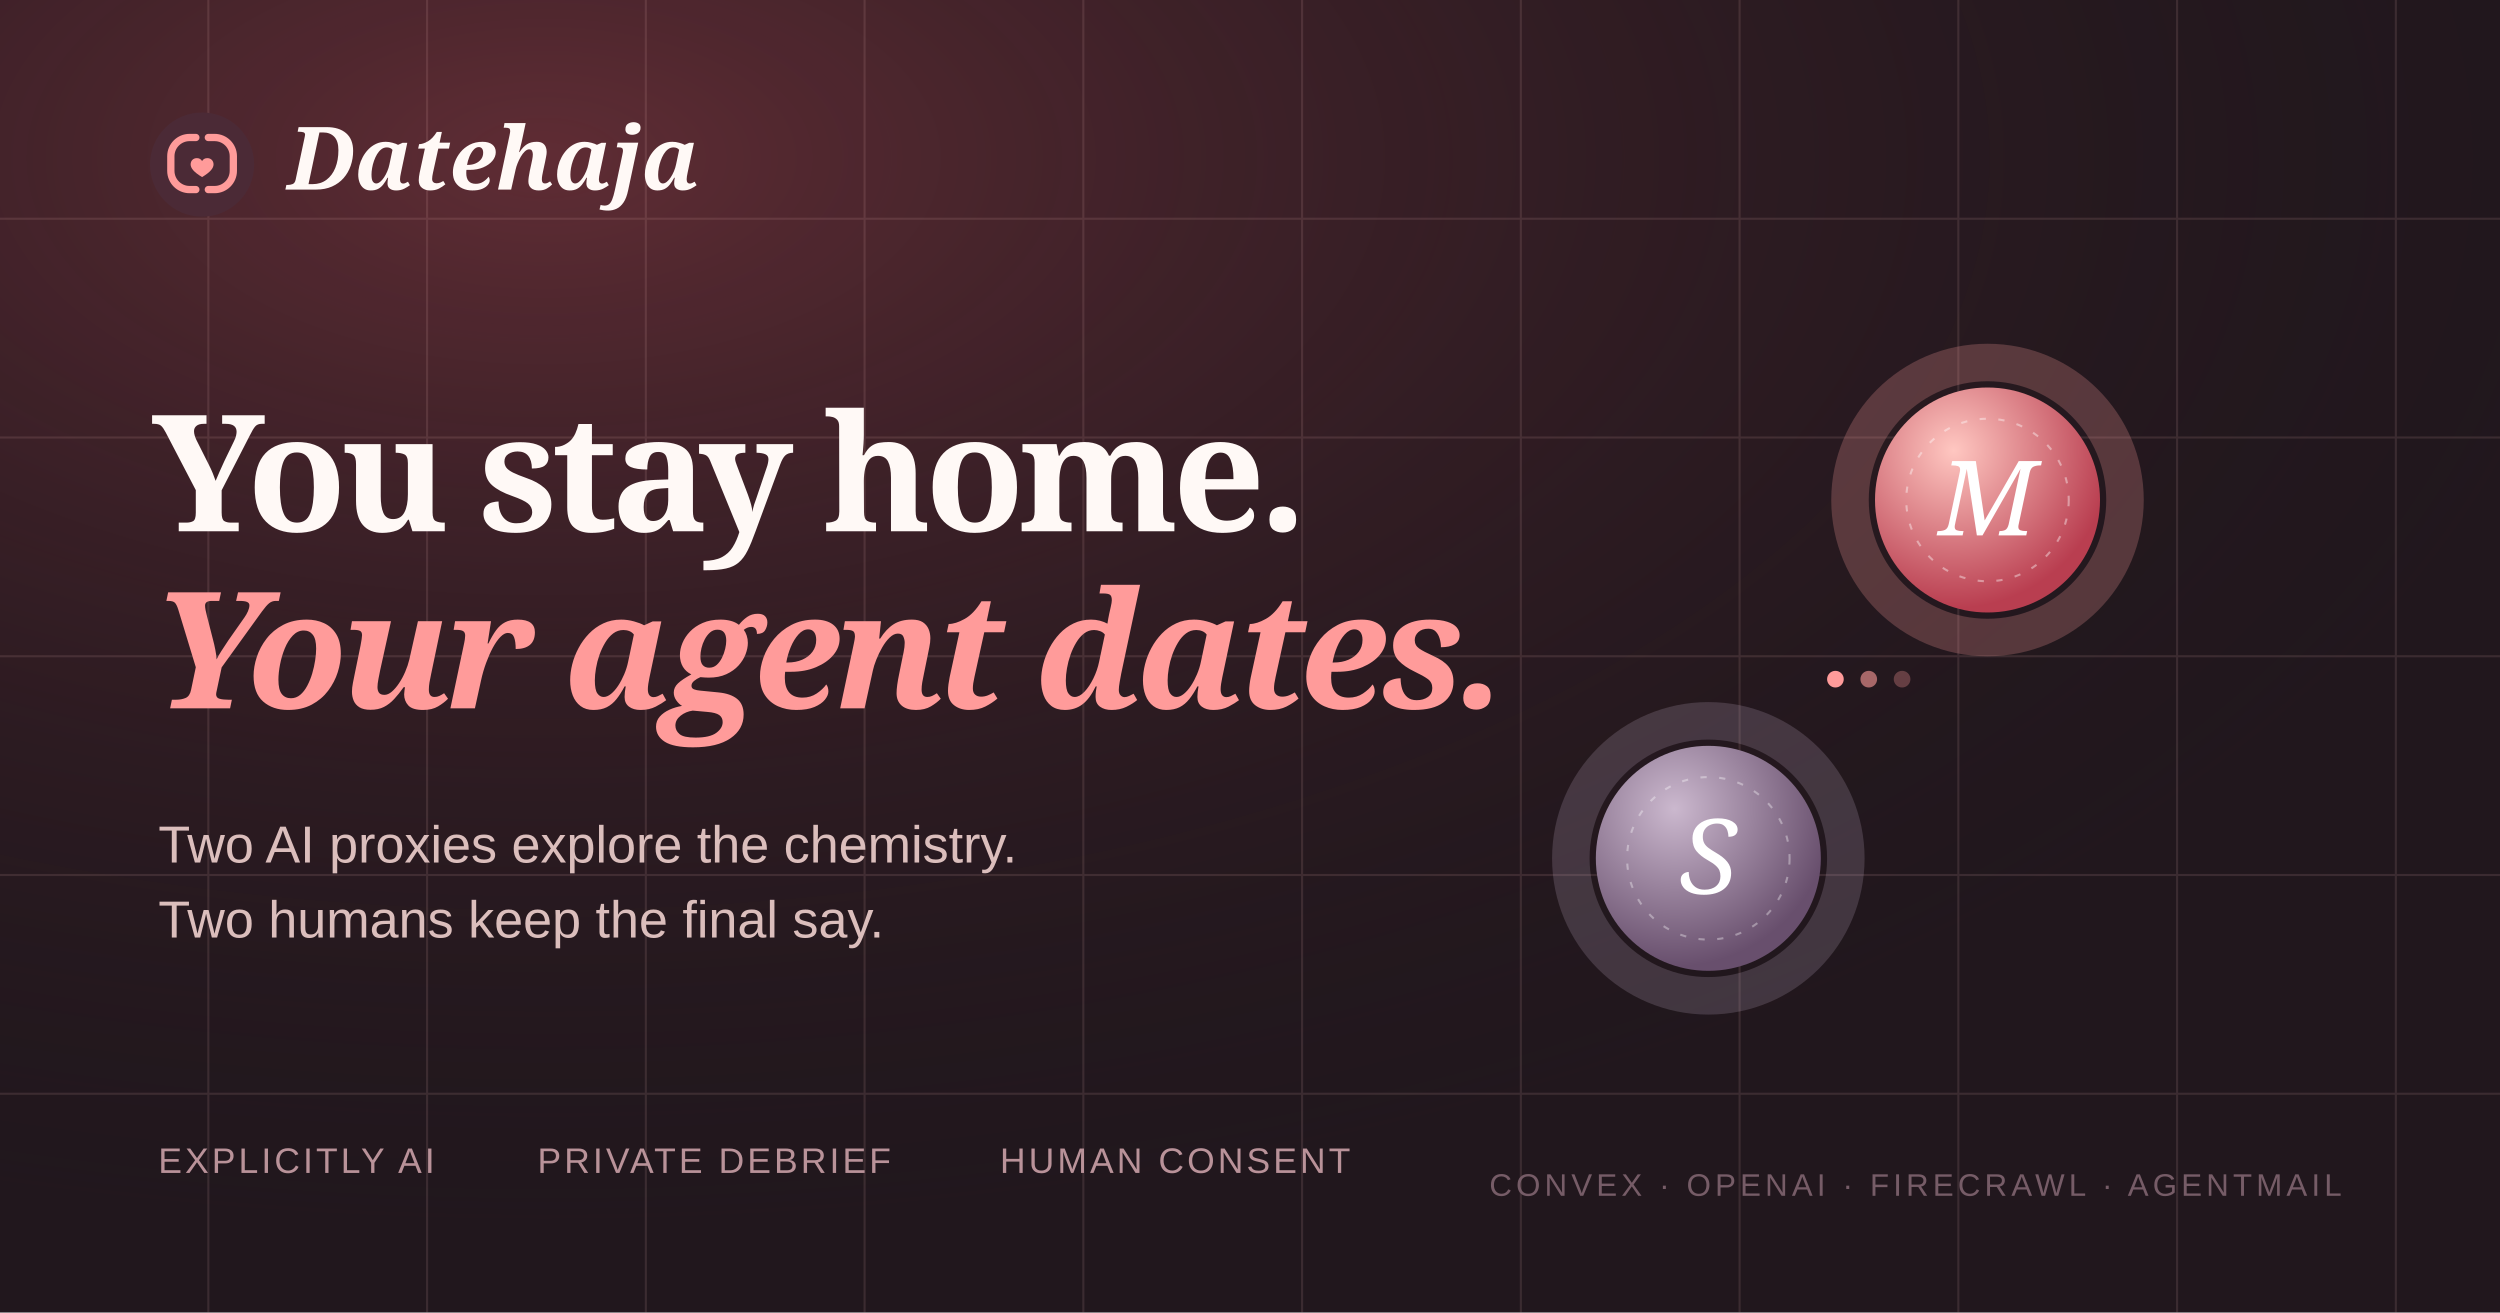
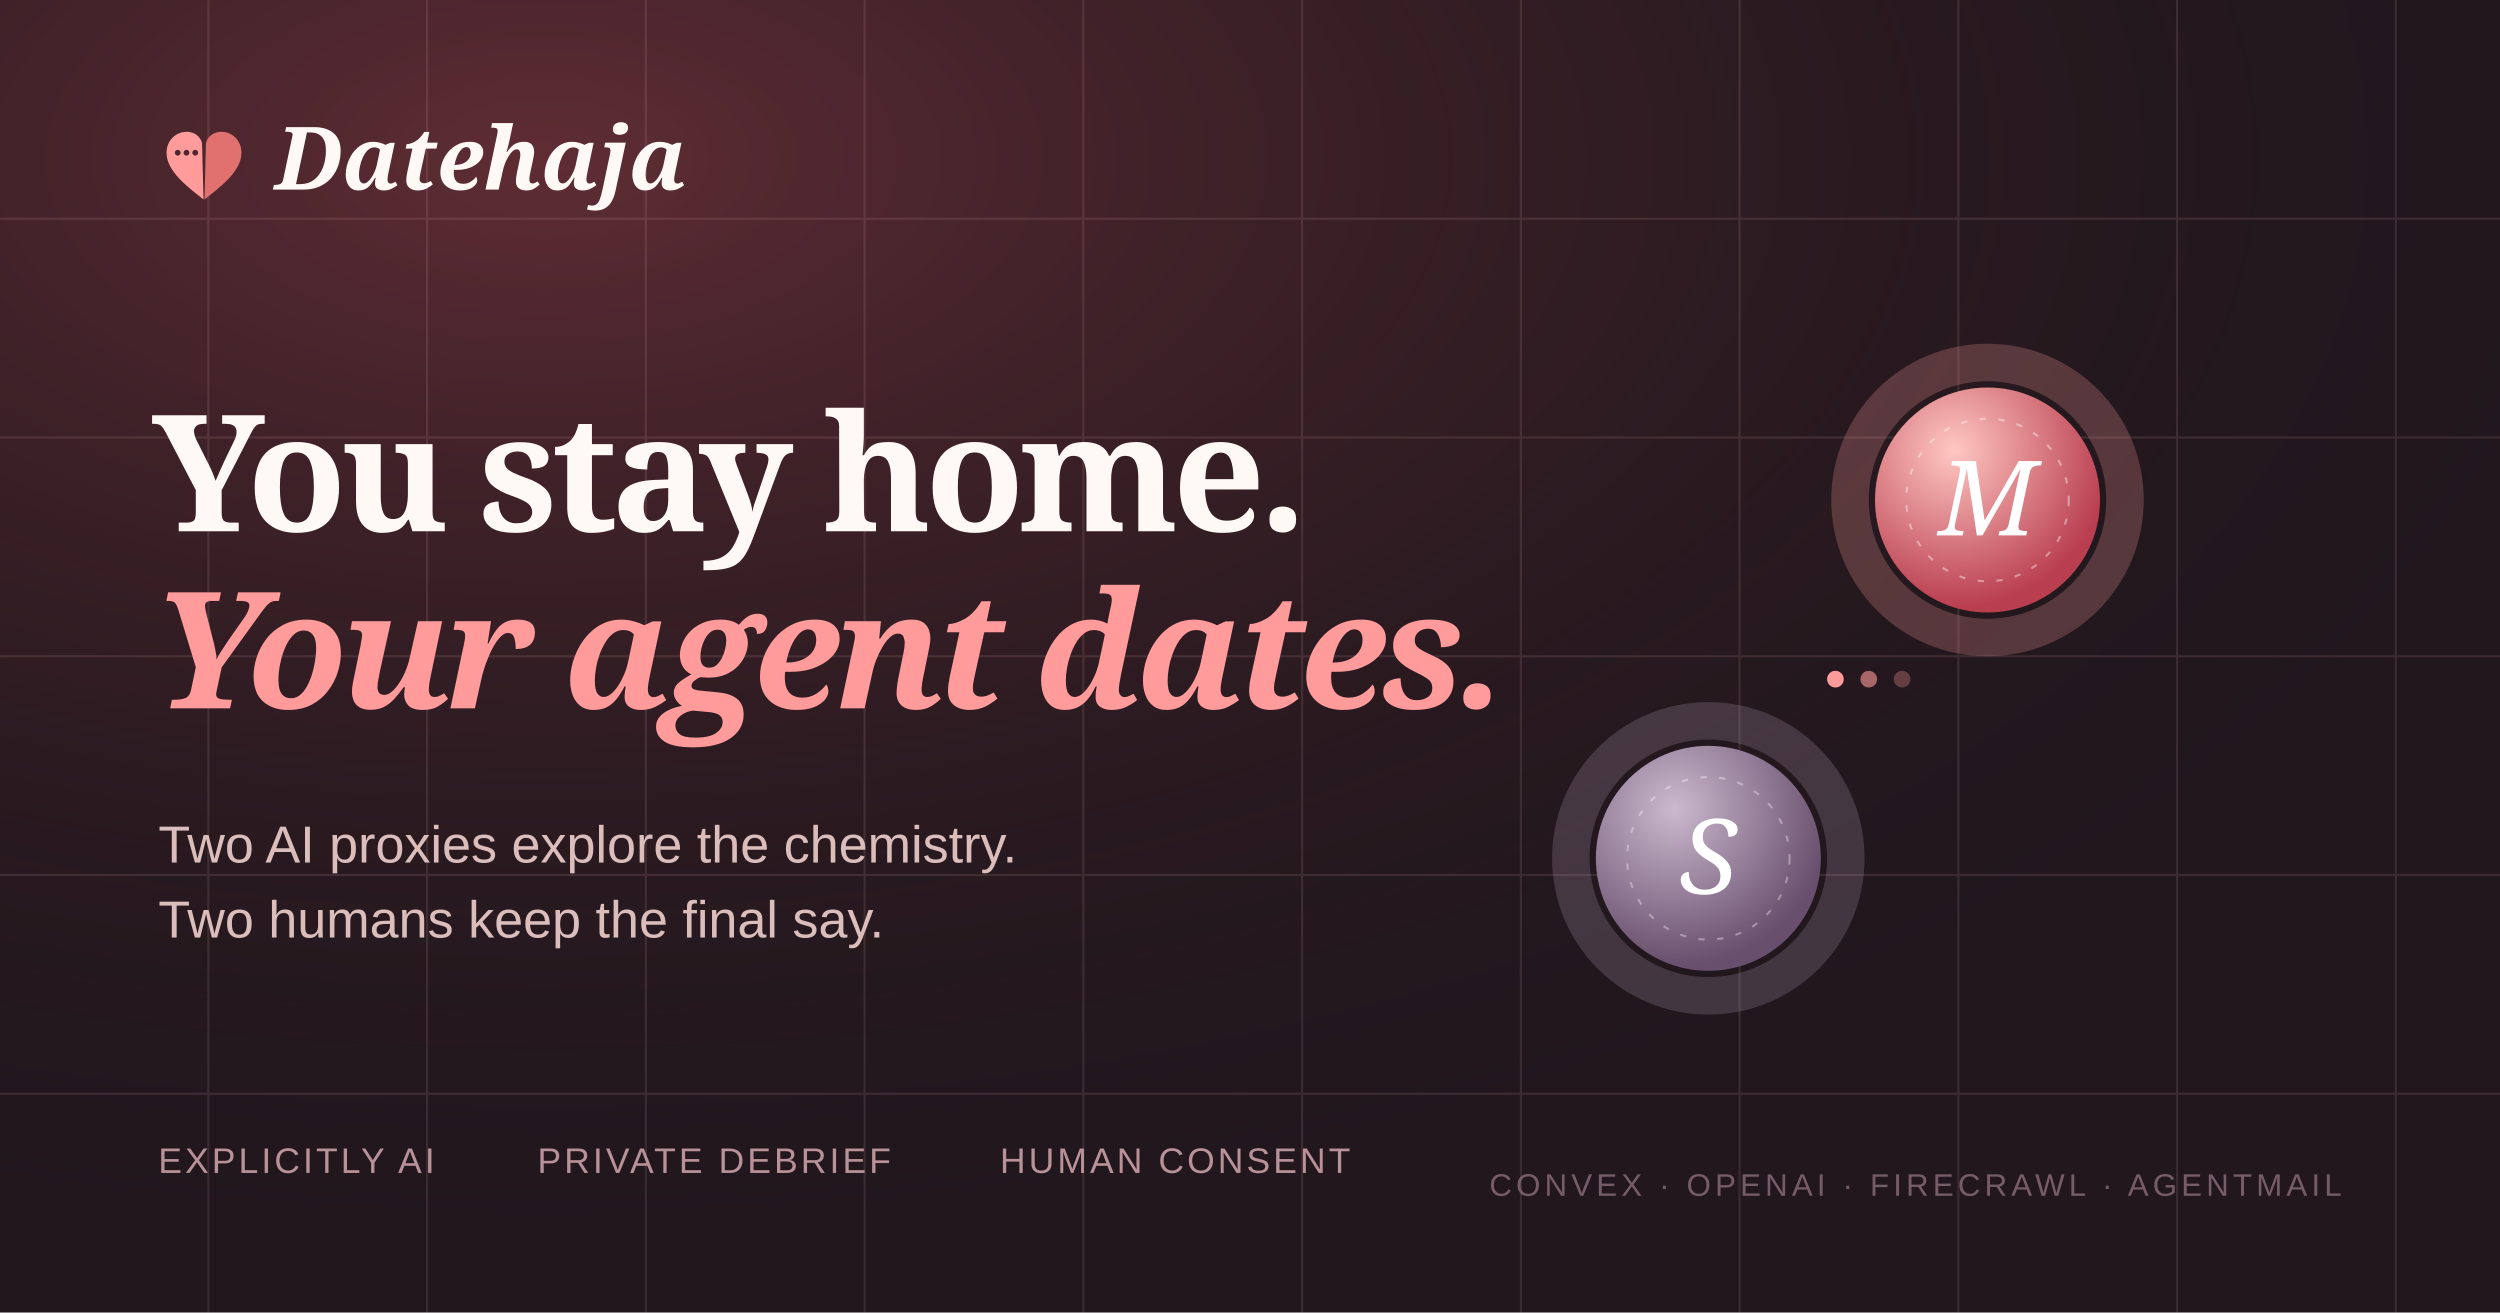
<svg xmlns="http://www.w3.org/2000/svg" width="1200" height="630" viewBox="0 0 1200 630">
  <defs>
    <radialGradient id="warm" cx="22%" cy="12%" r="84%">
      <stop offset="0" stop-color="#d95662" stop-opacity=".34" />
      <stop offset="1" stop-color="#21171d" stop-opacity="0" />
    </radialGradient>
    <radialGradient id="agentA" cx="35%" cy="28%" r="70%">
      <stop offset="0" stop-color="#ffc7c1" />
      <stop offset="1" stop-color="#b93e50" />
    </radialGradient>
    <radialGradient id="agentB" cx="35%" cy="28%" r="70%">
      <stop offset="0" stop-color="#cbb8ce" />
      <stop offset="1" stop-color="#684f6d" />
    </radialGradient>
  </defs>
  <rect width="1200" height="630" fill="#21171d" />
  <rect width="1200" height="630" fill="url(#warm)" />
  <g opacity=".12" stroke="#ffc7c1">
    <path d="M0 105h1200M0 210h1200M0 315h1200M0 420h1200M0 525h1200" />
    <path d="M100 0v630M205 0v630M310 0v630M415 0v630M520 0v630M625 0v630M730 0v630M835 0v630M940 0v630M1045 0v630M1150 0v630" />
  </g>
-   <g transform="translate(72 54)">
-     <circle cx="25" cy="25" r="25" fill="#4b2a36" />
-     <path d="M22 12h-3a9 9 0 0 0-9 9v7a9 9 0 0 0 9 9h3M28 12h3a9 9 0 0 1 9 9v7a9 9 0 0 1-9 9h-3" fill="none" stroke="#ff9b9a" stroke-width="3.5" stroke-linecap="round" />
-     <path d="M25 31c-4-2.4-5.5-4.3-5.5-6.1 0-1.7 1.2-3 3-3 1.1 0 2 .5 2.5 1.4.5-.9 1.4-1.4 2.5-1.4 1.8 0 3 1.3 3 3 0 1.8-1.5 3.7-5.5 6.1Z" fill="#ff9b9a" />
+   <g transform="translate(72 52) scale(1.62)">
+     <path fill-rule="evenodd" fill="#ff9b9a" d="M15.86 27C11 23.2 4.9 18.6 4.9 13.15 4.9 9.6 7.55 6.95 10.95 6.95c2.25 0 4.05 1.5 4.47 3.35ZM7.35 13.15a.86.86 0 1 0 1.72 0 .86.86 0 1 0-1.72 0ZM9.95 13.15a.86.86 0 1 0 1.72 0 .86.86 0 1 0-1.72 0ZM12.55 13.15a.86.86 0 1 0 1.72 0 .86.86 0 1 0-1.72 0Z" />
+     <g transform="translate(32 0) scale(-1 1)">
+       <path fill="#e0716f" d="M15.86 27C11 23.2 4.9 18.6 4.9 13.15 4.9 9.6 7.55 6.95 10.95 6.95c2.25 0 4.05 1.5 4.47 3.35Z" />
+     </g>
  </g>
-   <text x="138" y="91" font-family="Georgia,serif" font-size="42" font-style="italic" font-weight="600" fill="#fff9f6">Datehaja</text>
+   <text x="132" y="91" font-family="Georgia,serif" font-size="42" font-style="italic" font-weight="600" fill="#fff9f6">Datehaja</text>
  <text x="73" y="255" font-family="Georgia,serif" font-size="78" font-weight="600" letter-spacing="-3" fill="#fff9f6">You stay home.</text>
  <text x="73" y="340" font-family="Georgia,serif" font-size="78" font-style="italic" font-weight="600" letter-spacing="-3" fill="#ff9b9a">Your agent dates.</text>
  <text x="76" y="414" font-family="Arial,sans-serif" font-size="25" fill="#dbbebc">Two AI proxies explore the chemistry.</text>
  <text x="76" y="450" font-family="Arial,sans-serif" font-size="25" fill="#dbbebc">Two humans keep the final say.</text>
  <g transform="translate(882 168)">
    <circle cx="72" cy="72" r="66" fill="none" stroke="#f79b99" stroke-opacity=".25" stroke-width="18" />
    <circle cx="72" cy="72" r="54" fill="url(#agentA)" />
    <circle cx="72" cy="72" r="39" fill="none" stroke="#fff" stroke-opacity=".4" stroke-dasharray="3 6" />
    <text x="72" y="89" text-anchor="middle" font-family="Georgia,serif" font-size="50" font-style="italic" fill="#fff">M</text>
    <circle cx="-1" cy="158" r="4" fill="#ff9b9a" />
    <circle cx="15" cy="158" r="4" fill="#ff9b9a" opacity=".6" />
    <circle cx="31" cy="158" r="4" fill="#ff9b9a" opacity=".3" />
    <circle cx="-62" cy="244" r="66" fill="none" stroke="#cbb8ce" stroke-opacity=".2" stroke-width="18" />
    <circle cx="-62" cy="244" r="54" fill="url(#agentB)" />
    <circle cx="-62" cy="244" r="39" fill="none" stroke="#fff" stroke-opacity=".35" stroke-dasharray="3 6" />
    <text x="-62" y="261" text-anchor="middle" font-family="Georgia,serif" font-size="50" font-style="italic" fill="#fff">S</text>
  </g>
  <g font-family="Arial,sans-serif" font-size="17" fill="#b99299" letter-spacing="1.5">
    <text x="76" y="563">EXPLICITLY AI</text>
    <text x="258" y="563">PRIVATE DEBRIEF</text>
    <text x="480" y="563">HUMAN CONSENT</text>
  </g>
  <text x="1124" y="574" text-anchor="end" font-family="Arial,sans-serif" font-size="15" fill="#765c67" letter-spacing="2">CONVEX · OPENAI · FIRECRAWL · AGENTMAIL</text>
</svg>
